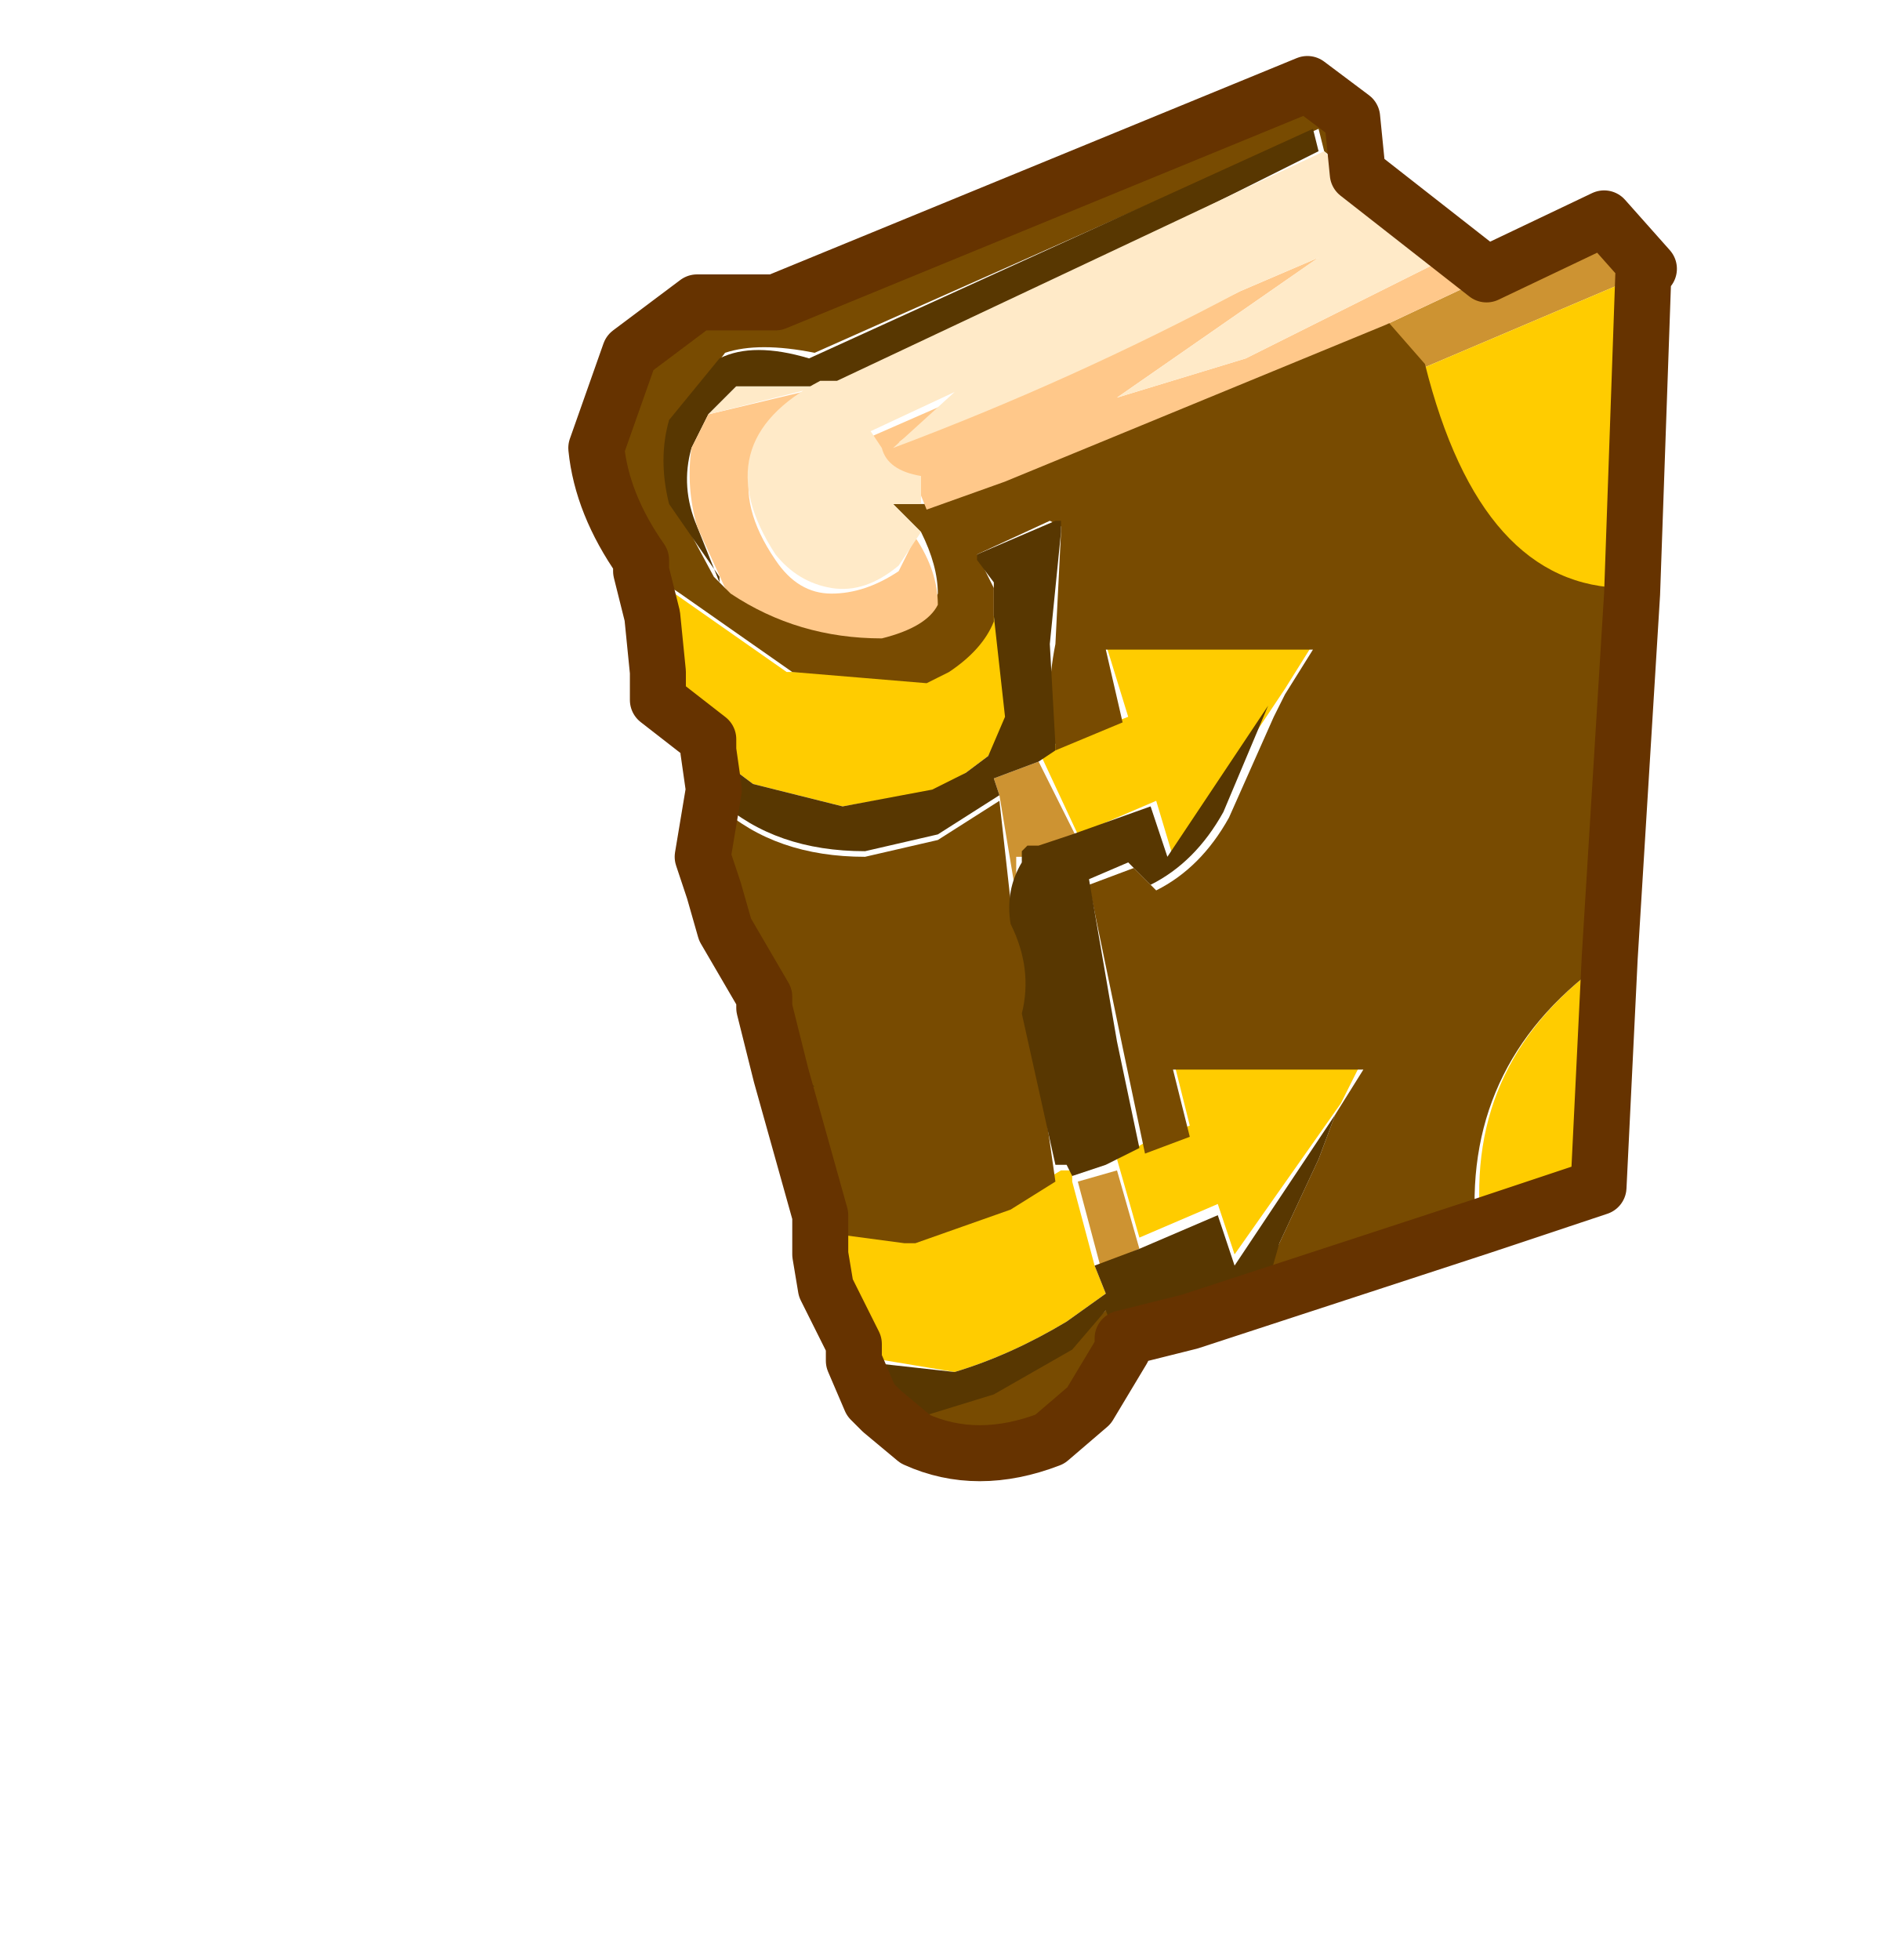
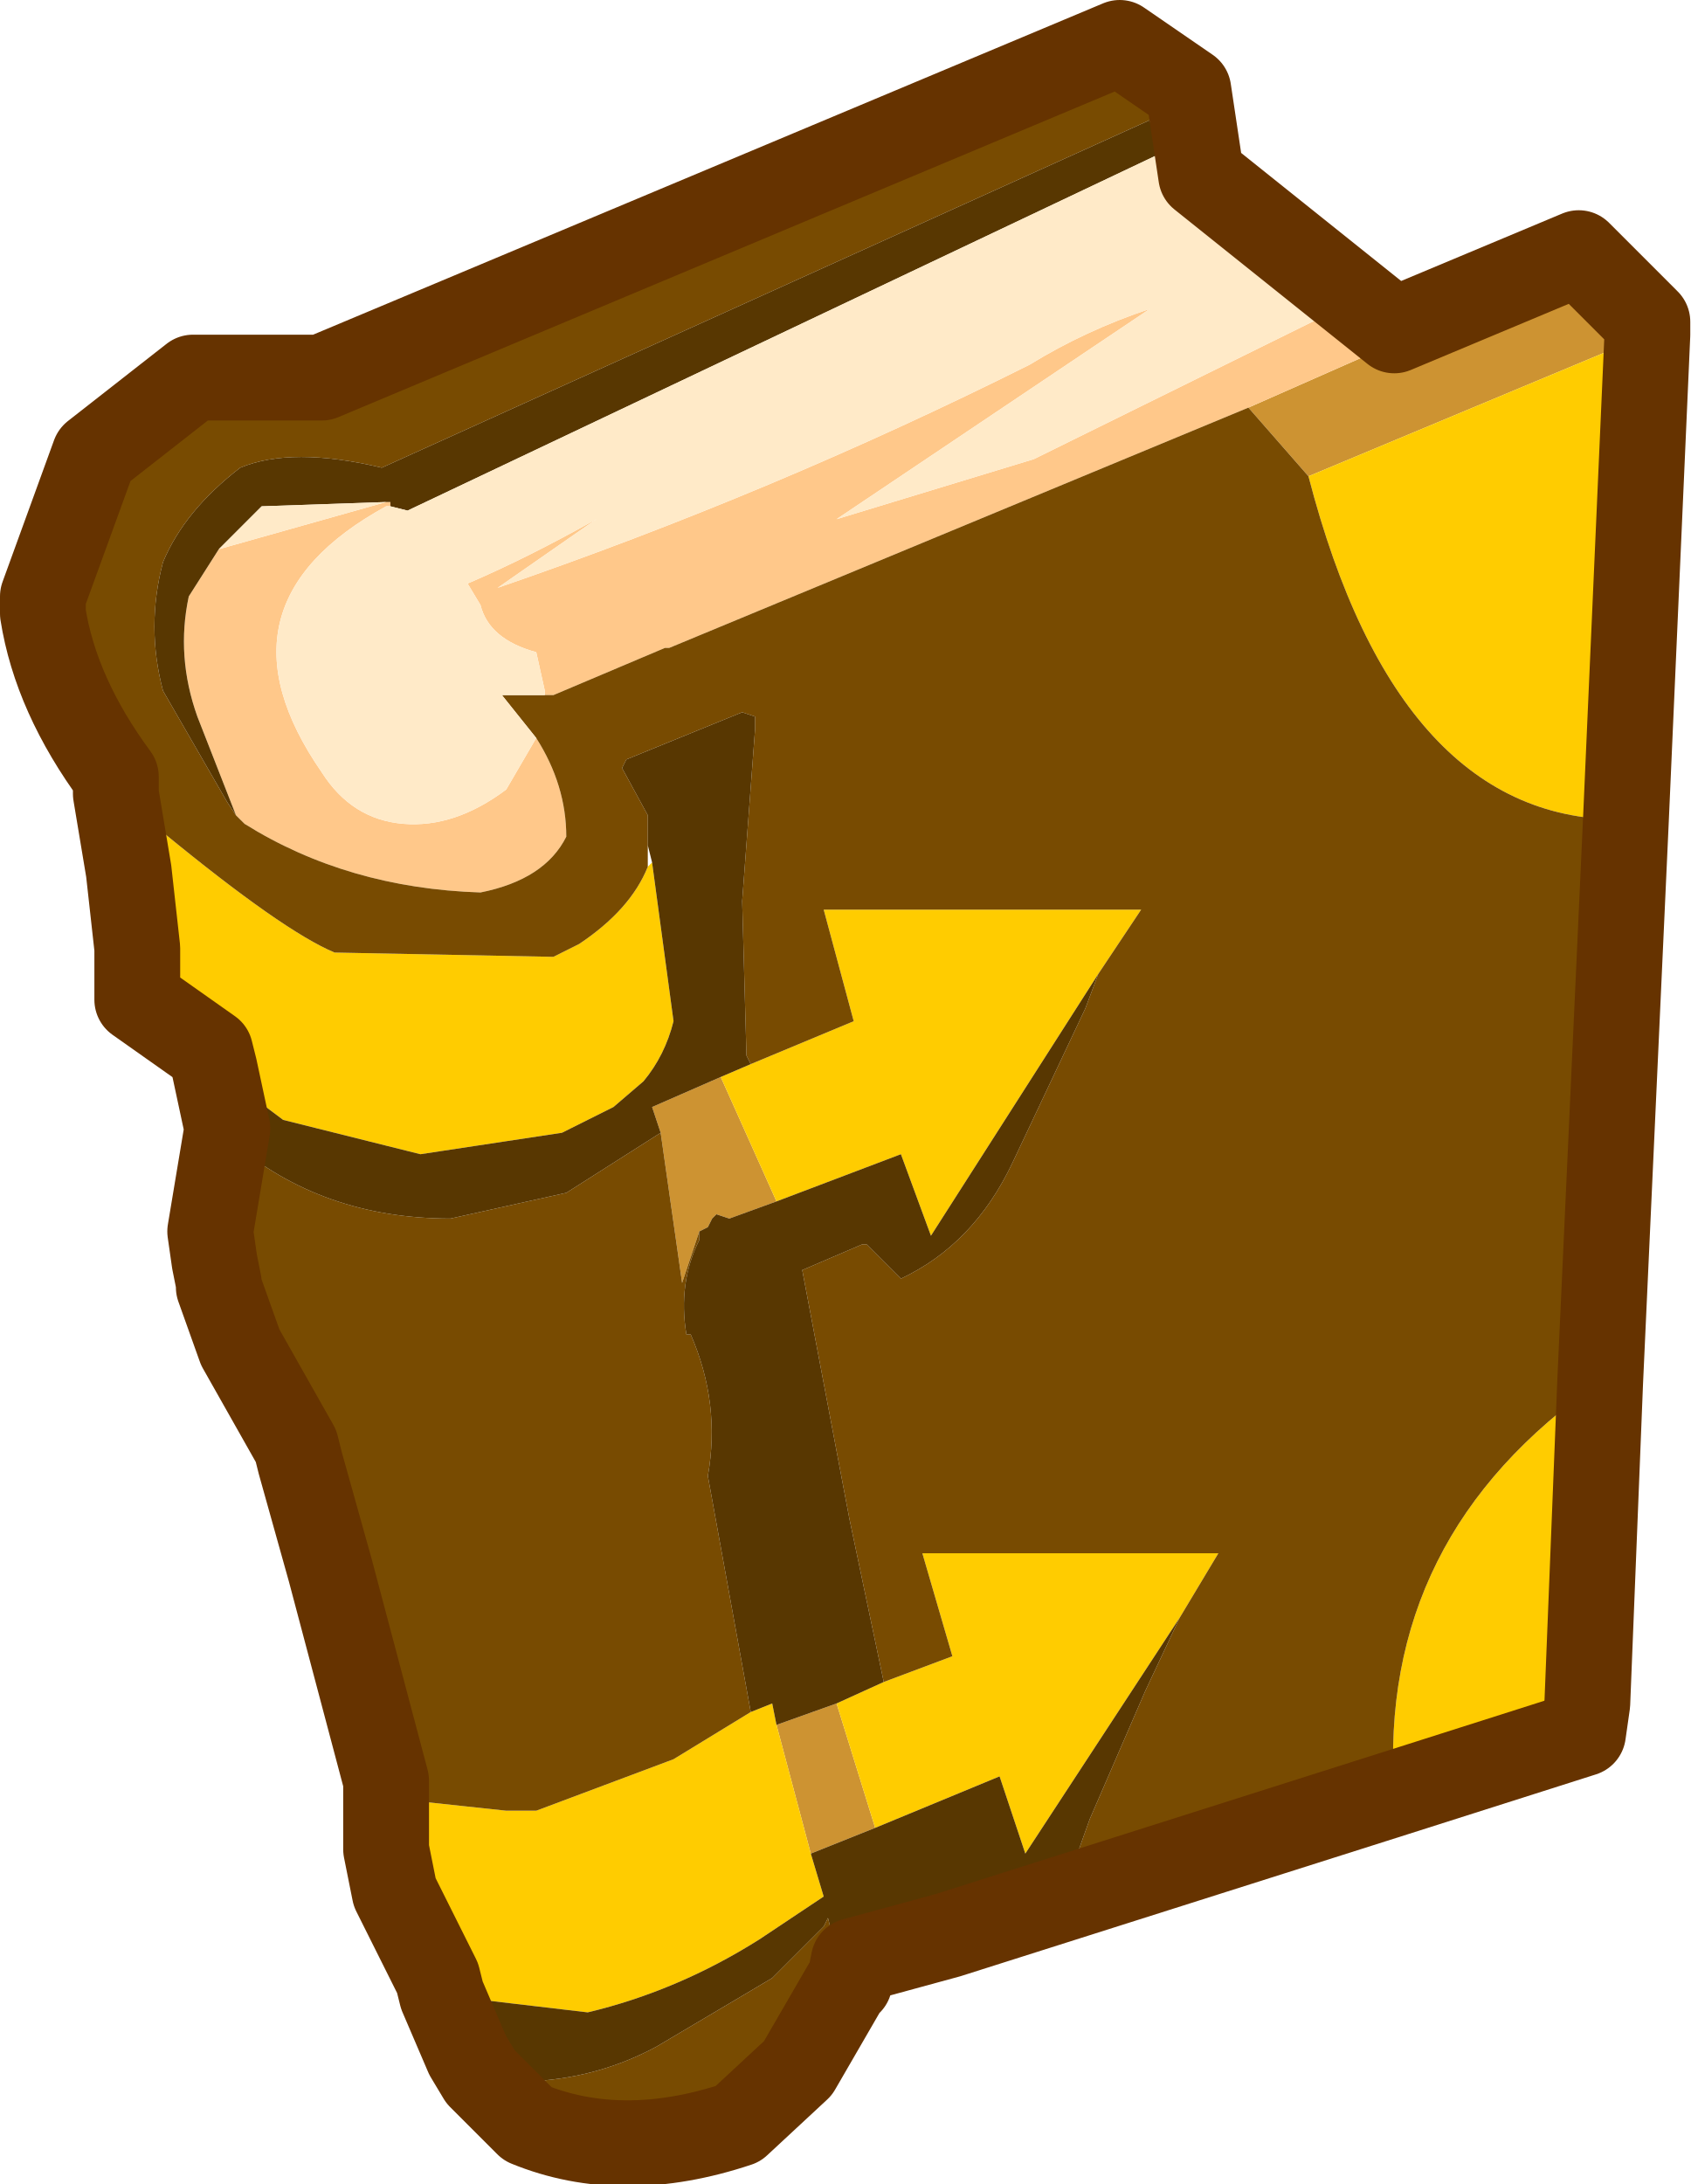
- <svg xmlns="http://www.w3.org/2000/svg" xmlns:xlink="http://www.w3.org/1999/xlink" width="34" height="35" viewBox="0 0 34 35">
+ <svg xmlns="http://www.w3.org/2000/svg" xmlns:ns1="https://www.free-decompiler.com/flash" xmlns:xlink="http://www.w3.org/1999/xlink" ns1:objectType="frame" height="25.45px" width="19.7px">
+   <g transform="matrix(1.0, 0.0, 0.0, 1.0, 9.85, 12.8)">
+     <use ns1:characterId="1120" height="25.45" transform="matrix(1.0, 0.0, 0.0, 1.0, -9.85, -12.8)" width="19.7" xlink:href="#shape0" />
+   </g>
  <defs>
-     <clipPath id="b">
-       <path d="M1 1h32v33H1z" />
-     </clipPath>
-     <path id="a" fill="#f0f" fill-opacity="0" d="M0 0h100v100H0z" />
-     <use xlink:href="#a" id="d" width="100" height="100" />
-     <g id="c">
-       <path fill="#cd9332" d="m19.2 3.9-4 1.7-.6-.8 1.7-.8 2.1-.8zM7.7 13.2l-.1-.3.8-.3.7 1.4-.6.2h-.2v.1H8v.7zm1.4 6.9.7-.2.4 1.4-.7.3z" />
-       <path fill="#fc0" d="M19.2 3.9 19 9.6zl-4 1.7q1.1 4 3.8 4zm-.6 12.2-.2 4.3-2.1.7v-.2q-.3-3 2.3-4.8M5.1 23.2l-.5-1-.1-.7V21l1.4.1h.4l1.5-.6 1-.6H9v.2l.4 1.5.2.5-.7.5q-1 .6-2 .9zV23l-.5-1-.1-.6.1.6.5 1zM2.4 12.6l-.8-.6v-.6L1.5 10l-.2-.8.6.4 2 1.4h2.5l.3-.1q.6-.4.8-.9h.1l.3 1.8-.4.7-.4.3-.5.3-1.7.3-1.6-.4-.8-.6m5.9 0 .3-.1 1.3-.5-.4-1.3h3.7l-.5.8-2 3-.3-1-1.4.6zm1.9 7 .8-.3-.3-1.2h3.4l-.4.8-1.9 2.7-.3-.9-1.4.6-.4-1.4zm6 1.3 2.1-.7.3-4.1-.2 4.1zM1.6 11.3V11l-.1-1 .1 1zm0 .3.8.7.1.2v-.2z" />
-       <path fill="#784b01" d="m19 9.6-.4 6.5q-2.6 1.8-2.4 4.8l-5.1 1.7-.1-.2v-.1l.1-.1 1.3-.3.3-.7.7-1.5.3-.8.5-.8h-3.4l.3 1.2-.8.3-.4-1.9-.6-2.9.8-.3.4.4q.8-.4 1.3-1.3l.8-1.8.2-.4.5-.8H9.6l.3 1.3-1.2.5v-.1q-.2-.8 0-1.8l.1-2v-.1l-.2-.1-1.3.6.3.6v.6q-.2.5-.8.9l-.4.2L4 11 2 9.6l-.6-.4Q.6 8 .5 7l.6-1.6 1.2-.9h1.4l9.4-4 .8.6.1 1-.5-.4-.1-.4-9 4q-1-.2-1.6 0l-.9 1.2q-.2.7 0 1.5l.7 1.3.1.1.1.1q1.3.8 2.8.8.8-.2 1-.7 0-.5-.3-1.1L5.8 8h.6l1.3-.5h.1l6.8-2.8.7.8q1 4 3.6 4l-.2 6.5zM16.3 21 11 22.7v-.1l5.2-1.7zm-6.4 2.1-.6 1-.7.8q-1.3.4-2.4 0l-.8-.9.2.1h.7l1.3-.3L9 23l.6-.6v-.1zl-.6.9-.7.6q-1.3.5-2.4 0l-.6-.5.5.6q1.2.4 2.5 0l.7-.7zm-5.4-2.4-.7-2.5h.5l.1.1-.3-.2-.2-.2.1-.7-.5-.2v-.2l-.7-1.2-.2-.7-.2-.6v.2l.2.6.2.7.6 1.1h.1v.1l-.7-1.2-.2-.7-.2-.6.3-1.1q1 .9 2.6.9l1.3-.3 1.1-.7.2 1.8.3-.6q-.3.6-.2 1.2.4.8.3 1.6l.4 2.8-.8.5-1.7.6H6L4.5 21zl-.7-2.5zM1.3 9.3V9Q.6 8 .5 7q.1 1 .8 2z" />
-       <path fill="#583701" d="m11 22.7-1 .4-.1.1-.3-.8-.6.7-1.4.8-1.3.4-.7-.1-.2-.2-.3-.7 1.8.2q1-.3 2-.9l.7-.5-.2-.5.8-.3 1.4-.6.3.9 1.8-2.7-.3.8-.7 1.5-.2.7-1.4.3-.2.1h.1v.3l-1 .3-.1.2v-.2l1.2-.3zm-5.6 1.4-.4-.9.3.8zm-1.6-5.9L3.4 17h.1l.5.3-.1.7.2.2.3.2h-.1zm-1.2-5.1-.2-.7h.1l.8.6 1.6.4 1.6-.3.6-.3.4-.3.3-.7-.2-1.8v-.6L7.3 9v-.1l1.4-.6h.1v.2l-.2 2 .1 1.8v.1l-.3.2-.8.3.1.3-1.1.7-1.3.3q-1.6 0-2.6-.9zl-.2-.6zm.1-3.7v-.1L1.8 8q-.2-.8 0-1.5l.9-1.1q.6-.3 1.6 0l9-4.1.1.4L4.8 6l-.2-.1H3l-.5.5-.3.6q-.2.7.1 1.4zm10 1.9-.2.3-.8 1.9q-.5.9-1.3 1.3l-.4-.4-.7.3.5 2.9.4 1.9-.6.3-.6.2-.1-.2h-.2l-.6-2.7q.2-.8-.2-1.6-.1-.6.2-1.1v-.2l.1-.1h.2l.6-.2 1.4-.5.3.9zM3.5 17l.3 1.2z" />
-       <path fill="#ffc88a" d="m16.3 4-1.7.8-6.8 2.8-1.4.5-.2-.5q-.5-.1-.6-.5l-.2-.3L7 6.1l-1.1.8Q9 5.7 12 4.2l1.4-.6-3.6 2.5 2.3-.7 3.6-1.8zM4.6 5.9Q2.4 7.1 3.7 9q.4.6 1 .6t1.2-.4l.3-.6q.4.6.4 1.2-.2.4-1 .6-1.5 0-2.7-.8l-.1-.1-.5-1.1q-.2-.7-.1-1.4l.3-.6z" />
-       <path fill="#ffeac8" d="m14 2.3 1.7 1.3-3.6 1.8-2.3.7 3.6-2.5-1.4.6Q9 5.8 5.8 7l1.1-1-1.5.7.2.3q.1.4.7.5V8h-.5l.5.5-.4.6q-.6.5-1.2.4t-1-.6q-1.3-2 .8-3.1h.3l8.7-4.1zM4.5 5.9l-2 .5.5-.5z" />
-       <path fill="none" stroke="#630" stroke-linecap="round" stroke-linejoin="round" stroke-width="1" d="M19.2 3.9 19 9.6l-.4 6.5-.2 4.1-2.1.7-5.2 1.7-1.2.3v.2h0l-.6 1-.7.6q-1.3.5-2.4 0l-.6-.5-.2-.2-.3-.7V23l-.5-1-.1-.6v-.7h0l-.7-2.5-.3-1.2v-.2l-.7-1.2-.2-.7-.2-.6.2-1.2-.1-.7v-.2l-.9-.7V11l-.1-1-.2-.8V9Q.6 8 .5 7v0l.6-1.7 1.2-.9h1.4L13.2.5l.8.6.1 1 2.3 1.8 2.1-1 .8.9z" />
+     <g id="shape0" transform="matrix(1.0, 0.0, 0.0, 1.0, 9.85, 12.8)">
+       <path d="M6.4 -8.8 L8.55 -9.65 9.35 -8.95 9.35 -8.9 5.4 -7.25 4.7 -8.05 6.4 -8.8 M0.35 8.5 L-0.4 8.8 -0.8 7.3 -0.1 7.05 0.35 8.5 M-2.15 0.4 L-2.25 0.1 -1.45 -0.25 -0.8 1.2 -1.35 1.4 -1.5 1.35 -1.55 1.4 -1.6 1.5 -1.7 1.55 -1.9 2.15 -2.15 0.4" fill="#cd9332" fill-rule="evenodd" stroke="none" />
+       <path d="M9.35 -8.9 L9.1 -3.25 Q6.45 -3.2 5.4 -7.25 L9.35 -8.9 M8.8 3.3 L8.65 7.05 8.6 7.6 6.4 8.25 6.4 8.1 Q6.2 5.1 8.8 3.3 M-4.75 10.45 L-5.25 9.4 -5.35 8.75 -5.35 8.65 -5.35 8.35 -5.35 8.15 -3.95 8.3 -3.6 8.3 -2.0 7.7 -1.1 7.15 -0.85 7.05 -0.8 7.3 -0.4 8.8 -0.25 9.3 -1.0 9.8 Q-1.95 10.4 -3.0 10.65 L-4.7 10.45 -4.75 10.25 -5.25 9.25 -5.35 8.75 -5.25 9.25 -4.75 10.25 -4.7 10.45 -4.75 10.45 M-7.4 -0.35 L-8.25 -0.95 -8.25 -1.15 -8.25 -1.55 -8.35 -2.65 -8.5 -3.55 -7.95 -3.1 Q-6.55 -1.95 -5.95 -1.7 L-3.4 -1.65 -3.1 -1.8 Q-2.5 -2.2 -2.3 -2.7 L-2.25 -2.75 -2.0 -0.9 Q-2.1 -0.5 -2.35 -0.2 L-2.7 0.1 -3.3 0.4 -4.95 0.65 -6.55 0.25 -7.35 -0.35 -7.4 -0.35 M-1.1 -0.4 L0.1 -0.9 -0.25 -2.2 3.45 -2.2 2.95 -1.45 1.0 1.6 0.65 0.65 -0.8 1.2 -1.45 -0.25 -1.1 -0.4 M0.45 6.8 L1.25 6.5 0.9 5.3 4.35 5.3 3.9 6.05 2.1 8.8 1.8 7.9 0.35 8.5 -0.1 7.05 0.45 6.8 M8.65 7.05 L8.6 7.4 6.4 8.1 8.6 7.4 8.65 7.05 M-7.35 -0.35 L-7.4 -0.55 -8.25 -1.15 -7.4 -0.55 -7.35 -0.35 M-8.25 -1.55 L-8.25 -1.75 -8.35 -2.65 -8.25 -1.75 -8.25 -1.55" fill="#ffcc00" fill-rule="evenodd" stroke="none" />
+       <path d="M5.85 -9.25 L6.4 -8.8 4.7 -8.05 -2.05 -5.25 -2.1 -5.25 -3.4 -4.7 -3.5 -4.7 -3.5 -4.75 -3.6 -5.2 Q-4.15 -5.35 -4.25 -5.75 L-4.4 -6.0 Q-3.7 -6.3 -2.9 -6.75 L-4.05 -5.95 Q-0.85 -7.05 2.15 -8.55 2.8 -8.95 3.55 -9.2 L-0.1 -6.75 2.2 -7.45 5.85 -9.25 M-5.3 -6.9 L-5.35 -6.9 Q-7.45 -5.75 -6.1 -3.8 -5.75 -3.25 -5.15 -3.2 -4.55 -3.15 -3.95 -3.6 L-3.6 -4.2 Q-3.25 -3.65 -3.25 -3.05 -3.5 -2.55 -4.25 -2.4 -5.8 -2.45 -7.0 -3.2 L-7.1 -3.3 -7.55 -4.45 Q-7.8 -5.15 -7.65 -5.85 L-7.3 -6.4 -5.35 -6.95 -5.3 -6.95 -5.3 -6.9" fill="#ffc88a" fill-rule="evenodd" stroke="none" />
+       <path d="M-9.35 -5.65 L-8.75 -7.3 -7.6 -8.2 -6.1 -8.2 3.2 -12.15 4.0 -11.6 4.15 -10.55 3.65 -11.0 3.55 -11.4 -5.4 -7.35 Q-6.45 -7.6 -7.05 -7.35 -7.7 -6.85 -7.95 -6.25 -8.15 -5.5 -7.95 -4.75 L-7.2 -3.45 -7.1 -3.3 -7.0 -3.2 Q-5.8 -2.45 -4.25 -2.4 -3.5 -2.55 -3.25 -3.05 -3.25 -3.65 -3.6 -4.2 L-4.0 -4.7 -3.5 -4.7 -3.4 -4.7 -2.1 -5.25 -2.05 -5.25 4.7 -8.05 5.4 -7.25 Q6.45 -3.2 9.1 -3.25 L8.8 3.3 Q6.2 5.1 6.4 8.1 L1.2 9.75 6.4 8.1 6.4 8.25 1.2 9.9 1.2 9.75 1.15 9.55 1.1 9.5 1.3 9.4 2.6 9.1 2.85 8.4 3.5 6.9 3.9 6.05 4.35 5.3 0.9 5.3 1.25 6.5 0.45 6.8 0.05 4.9 -0.5 2.0 0.2 1.7 0.25 1.7 0.65 2.1 Q1.5 1.7 1.95 0.75 L2.8 -1.05 2.95 -1.45 3.45 -2.2 -0.25 -2.2 0.1 -0.9 -1.1 -0.4 -1.15 -0.5 -1.2 -2.3 -1.05 -4.3 -1.05 -4.45 -1.2 -4.5 -2.55 -3.95 -2.6 -3.85 -2.3 -3.3 -2.3 -3.15 -2.3 -2.95 -2.3 -2.7 Q-2.5 -2.2 -3.1 -1.8 L-3.4 -1.65 -5.95 -1.7 Q-6.55 -1.95 -7.95 -3.1 L-8.5 -3.55 Q-9.25 -4.65 -9.35 -5.65 -9.2 -4.7 -8.5 -3.75 L-8.5 -3.55 -8.5 -3.75 Q-9.2 -4.7 -9.35 -5.65 M0.05 10.45 L-0.5 11.45 -1.25 12.15 Q-2.6 12.6 -3.7 12.15 L-4.4 11.35 -4.25 11.4 -3.6 11.45 Q-2.85 11.4 -2.2 11.05 L-0.85 10.25 -0.25 9.65 -0.2 9.55 0.0 10.35 0.05 10.45 M-5.35 8.0 L-6.05 5.5 -6.0 5.5 -5.55 5.55 -5.5 5.55 -5.75 5.4 -5.95 5.2 -5.8 4.45 -6.35 4.25 -6.4 4.05 -7.05 2.9 -7.3 2.2 -7.3 2.15 -7.3 2.2 -7.05 2.9 -6.4 4.05 -6.35 4.25 -6.4 4.2 -7.05 3.05 -7.25 2.4 -7.3 2.15 -7.35 1.9 -7.4 1.75 -7.4 1.55 -7.15 0.5 Q-6.1 1.4 -4.6 1.4 L-3.25 1.1 -2.15 0.4 -1.9 2.15 -1.7 1.55 -1.7 1.65 Q-1.95 2.15 -1.85 2.75 L-1.8 2.75 Q-1.45 3.55 -1.6 4.4 L-1.1 7.15 -2.0 7.7 -3.6 8.3 -3.95 8.3 -5.35 8.15 -5.35 8.0 -5.35 7.95 -6.0 5.5 -5.35 7.95 -5.35 8.0 M-7.35 1.9 L-7.4 1.55 -7.35 1.9 M0.0 10.35 L-0.55 11.3 -1.25 11.95 Q-2.6 12.4 -3.7 11.95 L-4.25 11.4 -3.7 11.95 Q-2.6 12.4 -1.25 11.95 L-0.55 11.3 0.0 10.35" fill="#784b01" fill-rule="evenodd" stroke="none" />
+       <path d="M1.2 9.9 L0.1 10.25 0.05 10.45 0.0 10.35 -0.2 9.55 -0.25 9.65 -0.85 10.25 -2.2 11.05 Q-2.85 11.4 -3.6 11.45 L-4.25 11.4 -4.4 11.15 -4.7 10.45 -4.4 11.15 -4.25 11.4 -4.4 11.35 -4.75 10.45 -4.7 10.45 -3.0 10.65 Q-1.95 10.4 -1.0 9.8 L-0.25 9.3 -0.4 8.8 0.35 8.5 1.8 7.9 2.1 8.8 3.9 6.05 3.5 6.9 2.85 8.4 2.6 9.1 1.3 9.4 1.1 9.5 1.15 9.55 1.2 9.75 0.1 10.05 0.05 10.3 0.0 10.35 0.05 10.3 0.1 10.05 1.2 9.75 1.2 9.9 M-6.05 5.5 L-6.4 4.2 -6.35 4.25 -5.8 4.45 -5.95 5.2 -5.75 5.4 -5.5 5.55 -5.55 5.55 -6.0 5.5 -6.05 5.5 M-7.2 0.35 L-7.4 -0.35 -7.35 -0.35 -6.55 0.25 -4.95 0.65 -3.3 0.4 -2.7 0.1 -2.35 -0.2 Q-2.1 -0.5 -2.0 -0.9 L-2.25 -2.75 -2.3 -2.95 -2.3 -3.15 -2.3 -3.3 -2.6 -3.85 -2.55 -3.95 -1.2 -4.5 -1.05 -4.45 -1.05 -4.3 -1.2 -2.3 -1.15 -0.5 -1.1 -0.4 -1.45 -0.25 -2.25 0.1 -2.15 0.4 -3.25 1.1 -4.6 1.4 Q-6.1 1.4 -7.15 0.5 L-7.2 0.35 -7.35 -0.35 -7.2 0.35 M2.95 -1.45 L2.8 -1.05 1.95 0.75 Q1.5 1.7 0.65 2.1 L0.25 1.7 0.2 1.7 -0.5 2.0 0.05 4.9 0.45 6.8 -0.1 7.05 -0.8 7.3 -0.85 7.05 -1.1 7.15 -1.6 4.4 Q-1.45 3.55 -1.8 2.75 L-1.85 2.75 Q-1.95 2.15 -1.7 1.65 L-1.7 1.55 -1.6 1.5 -1.55 1.4 -1.5 1.35 -1.35 1.4 -0.8 1.2 0.65 0.65 1.0 1.6 2.95 -1.45 M3.65 -11.0 L-5.1 -6.85 -5.3 -6.9 -5.3 -6.95 -5.35 -6.95 -6.8 -6.9 -7.3 -6.4 -7.65 -5.85 Q-7.8 -5.15 -7.55 -4.45 L-7.1 -3.3 -7.2 -3.45 -7.95 -4.75 Q-8.15 -5.5 -7.95 -6.25 -7.7 -6.85 -7.05 -7.35 -6.45 -7.6 -5.4 -7.35 L3.55 -11.4 3.65 -11.0 M-6.0 5.5 L-6.35 4.25 -6.0 5.5" fill="#583701" fill-rule="evenodd" stroke="none" />
+       <path d="M4.15 -10.55 L5.85 -9.25 2.2 -7.45 -0.1 -6.75 3.55 -9.2 Q2.8 -8.95 2.15 -8.55 -0.85 -7.05 -4.05 -5.95 L-2.9 -6.75 Q-3.7 -6.3 -4.4 -6.0 L-4.25 -5.75 Q-4.15 -5.35 -3.6 -5.2 L-3.5 -4.75 -3.5 -4.7 -4.0 -4.7 -3.6 -4.2 -3.95 -3.6 Q-4.55 -3.15 -5.15 -3.2 -5.75 -3.25 -6.1 -3.8 -7.45 -5.75 -5.35 -6.9 L-5.3 -6.9 -5.1 -6.85 3.65 -11.0 4.15 -10.55 M-7.3 -6.4 L-6.8 -6.9 -5.35 -6.95 -7.3 -6.4" fill="#ffeac8" fill-rule="evenodd" stroke="none" />
+       <path d="M9.35 -8.95 L9.35 -9.05 8.55 -9.85 6.4 -8.95 4.15 -10.75 4.0 -11.75 3.2 -12.3 -6.1 -8.4 -7.6 -8.4 -8.75 -7.5 -9.35 -5.85 -9.35 -5.65 Q-9.2 -4.7 -8.5 -3.75 L-8.5 -3.55 -8.35 -2.65 -8.25 -1.75 -8.25 -1.55 -8.25 -1.15 -7.4 -0.55 -7.35 -0.35 -7.2 0.35 -7.4 1.55 -7.35 1.9 -7.3 2.15 -7.3 2.2 -7.05 2.9 -6.4 4.05 -6.35 4.25 -6.0 5.5 -5.35 7.95 -5.35 8.0 -5.35 8.35 -5.35 8.65 -5.35 8.75 -5.25 9.25 -4.75 10.25 -4.7 10.45 -4.4 11.15 -4.25 11.4 -3.7 11.95 Q-2.6 12.4 -1.25 11.95 L-0.55 11.3 0.0 10.35 0.05 10.3 0.1 10.05 1.2 9.75 6.4 8.1 8.6 7.4 8.65 7.05 8.8 3.3 9.1 -3.25 9.35 -8.9 9.35 -8.95 Z" fill="none" stroke="#663300" stroke-linecap="round" stroke-linejoin="round" stroke-width="1.0" />
    </g>
  </defs>
-   <g clip-path="url(#b)">
-     <g transform="translate(17 17.8)">
-       <use xlink:href="#c" width="19.7" height="25.4" transform="translate(-6.85 -16.8)" />
-       <use xlink:href="#d" width="100" height="100" transform="matrix(.32 0 0 .32 -16 -16)" />
-     </g>
-   </g>
</svg>
